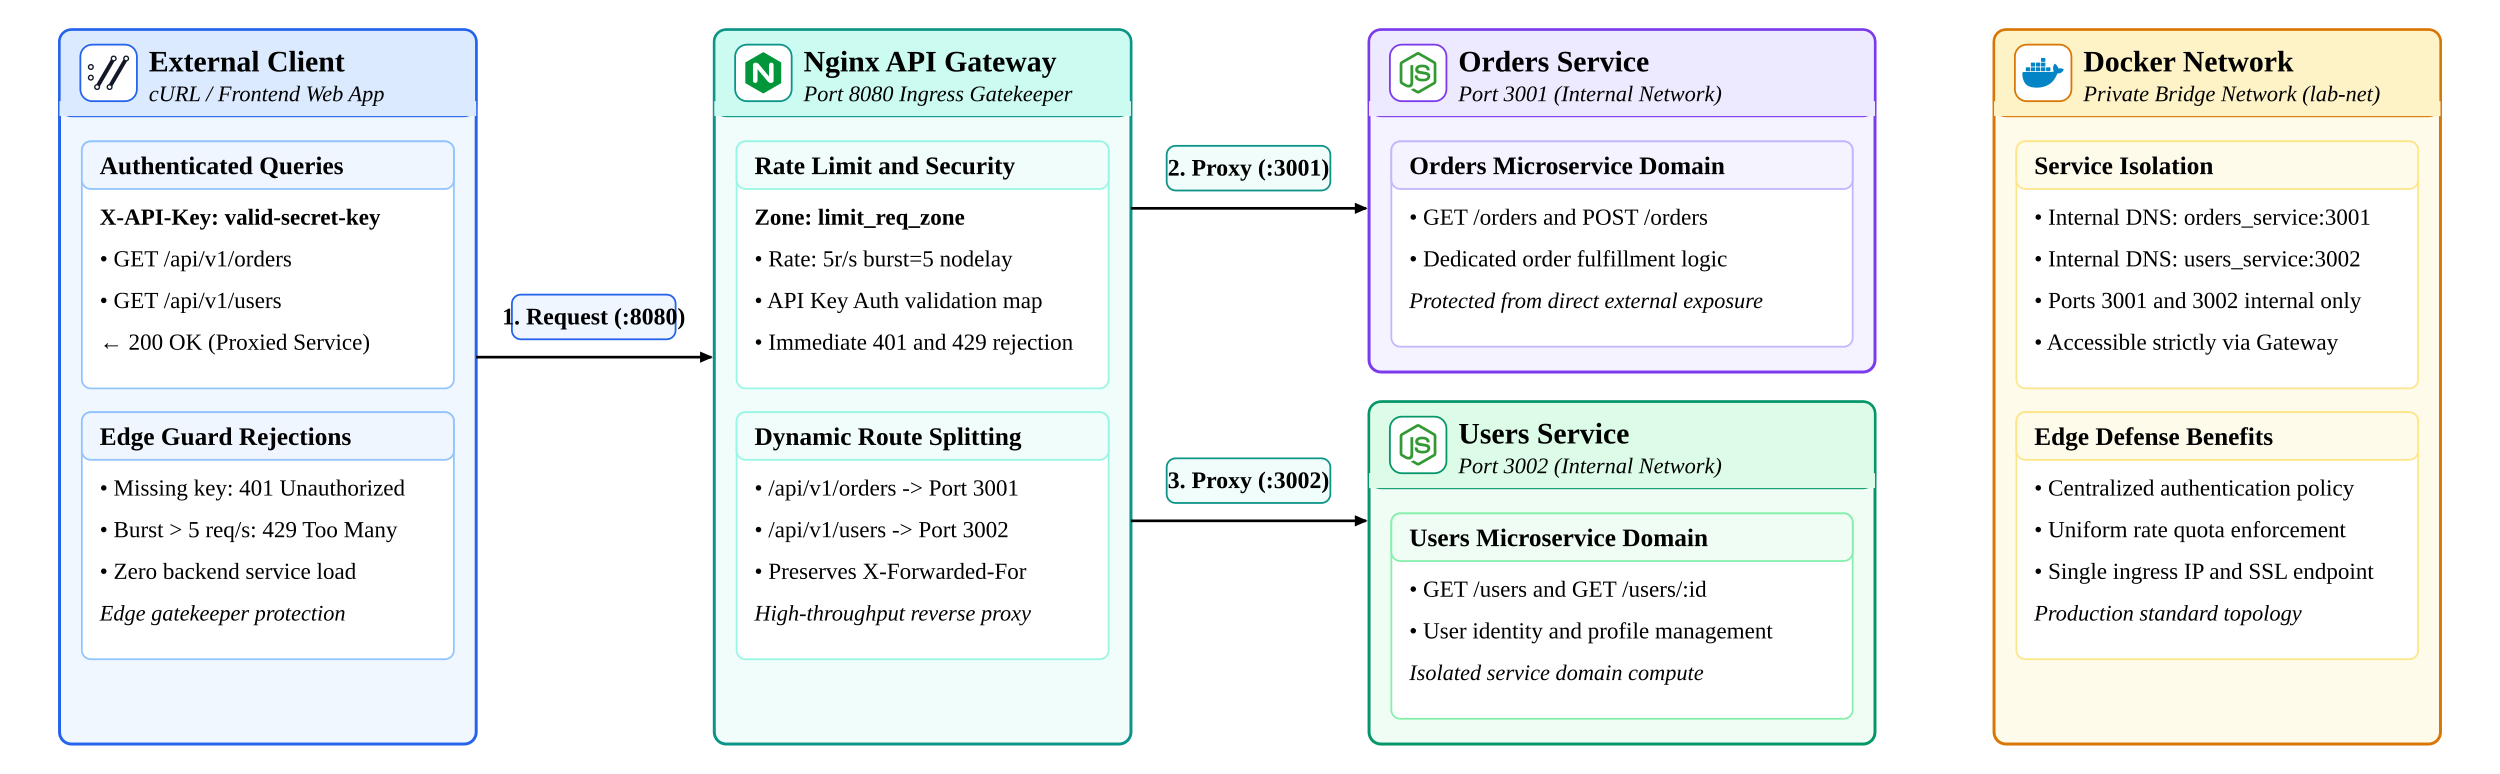
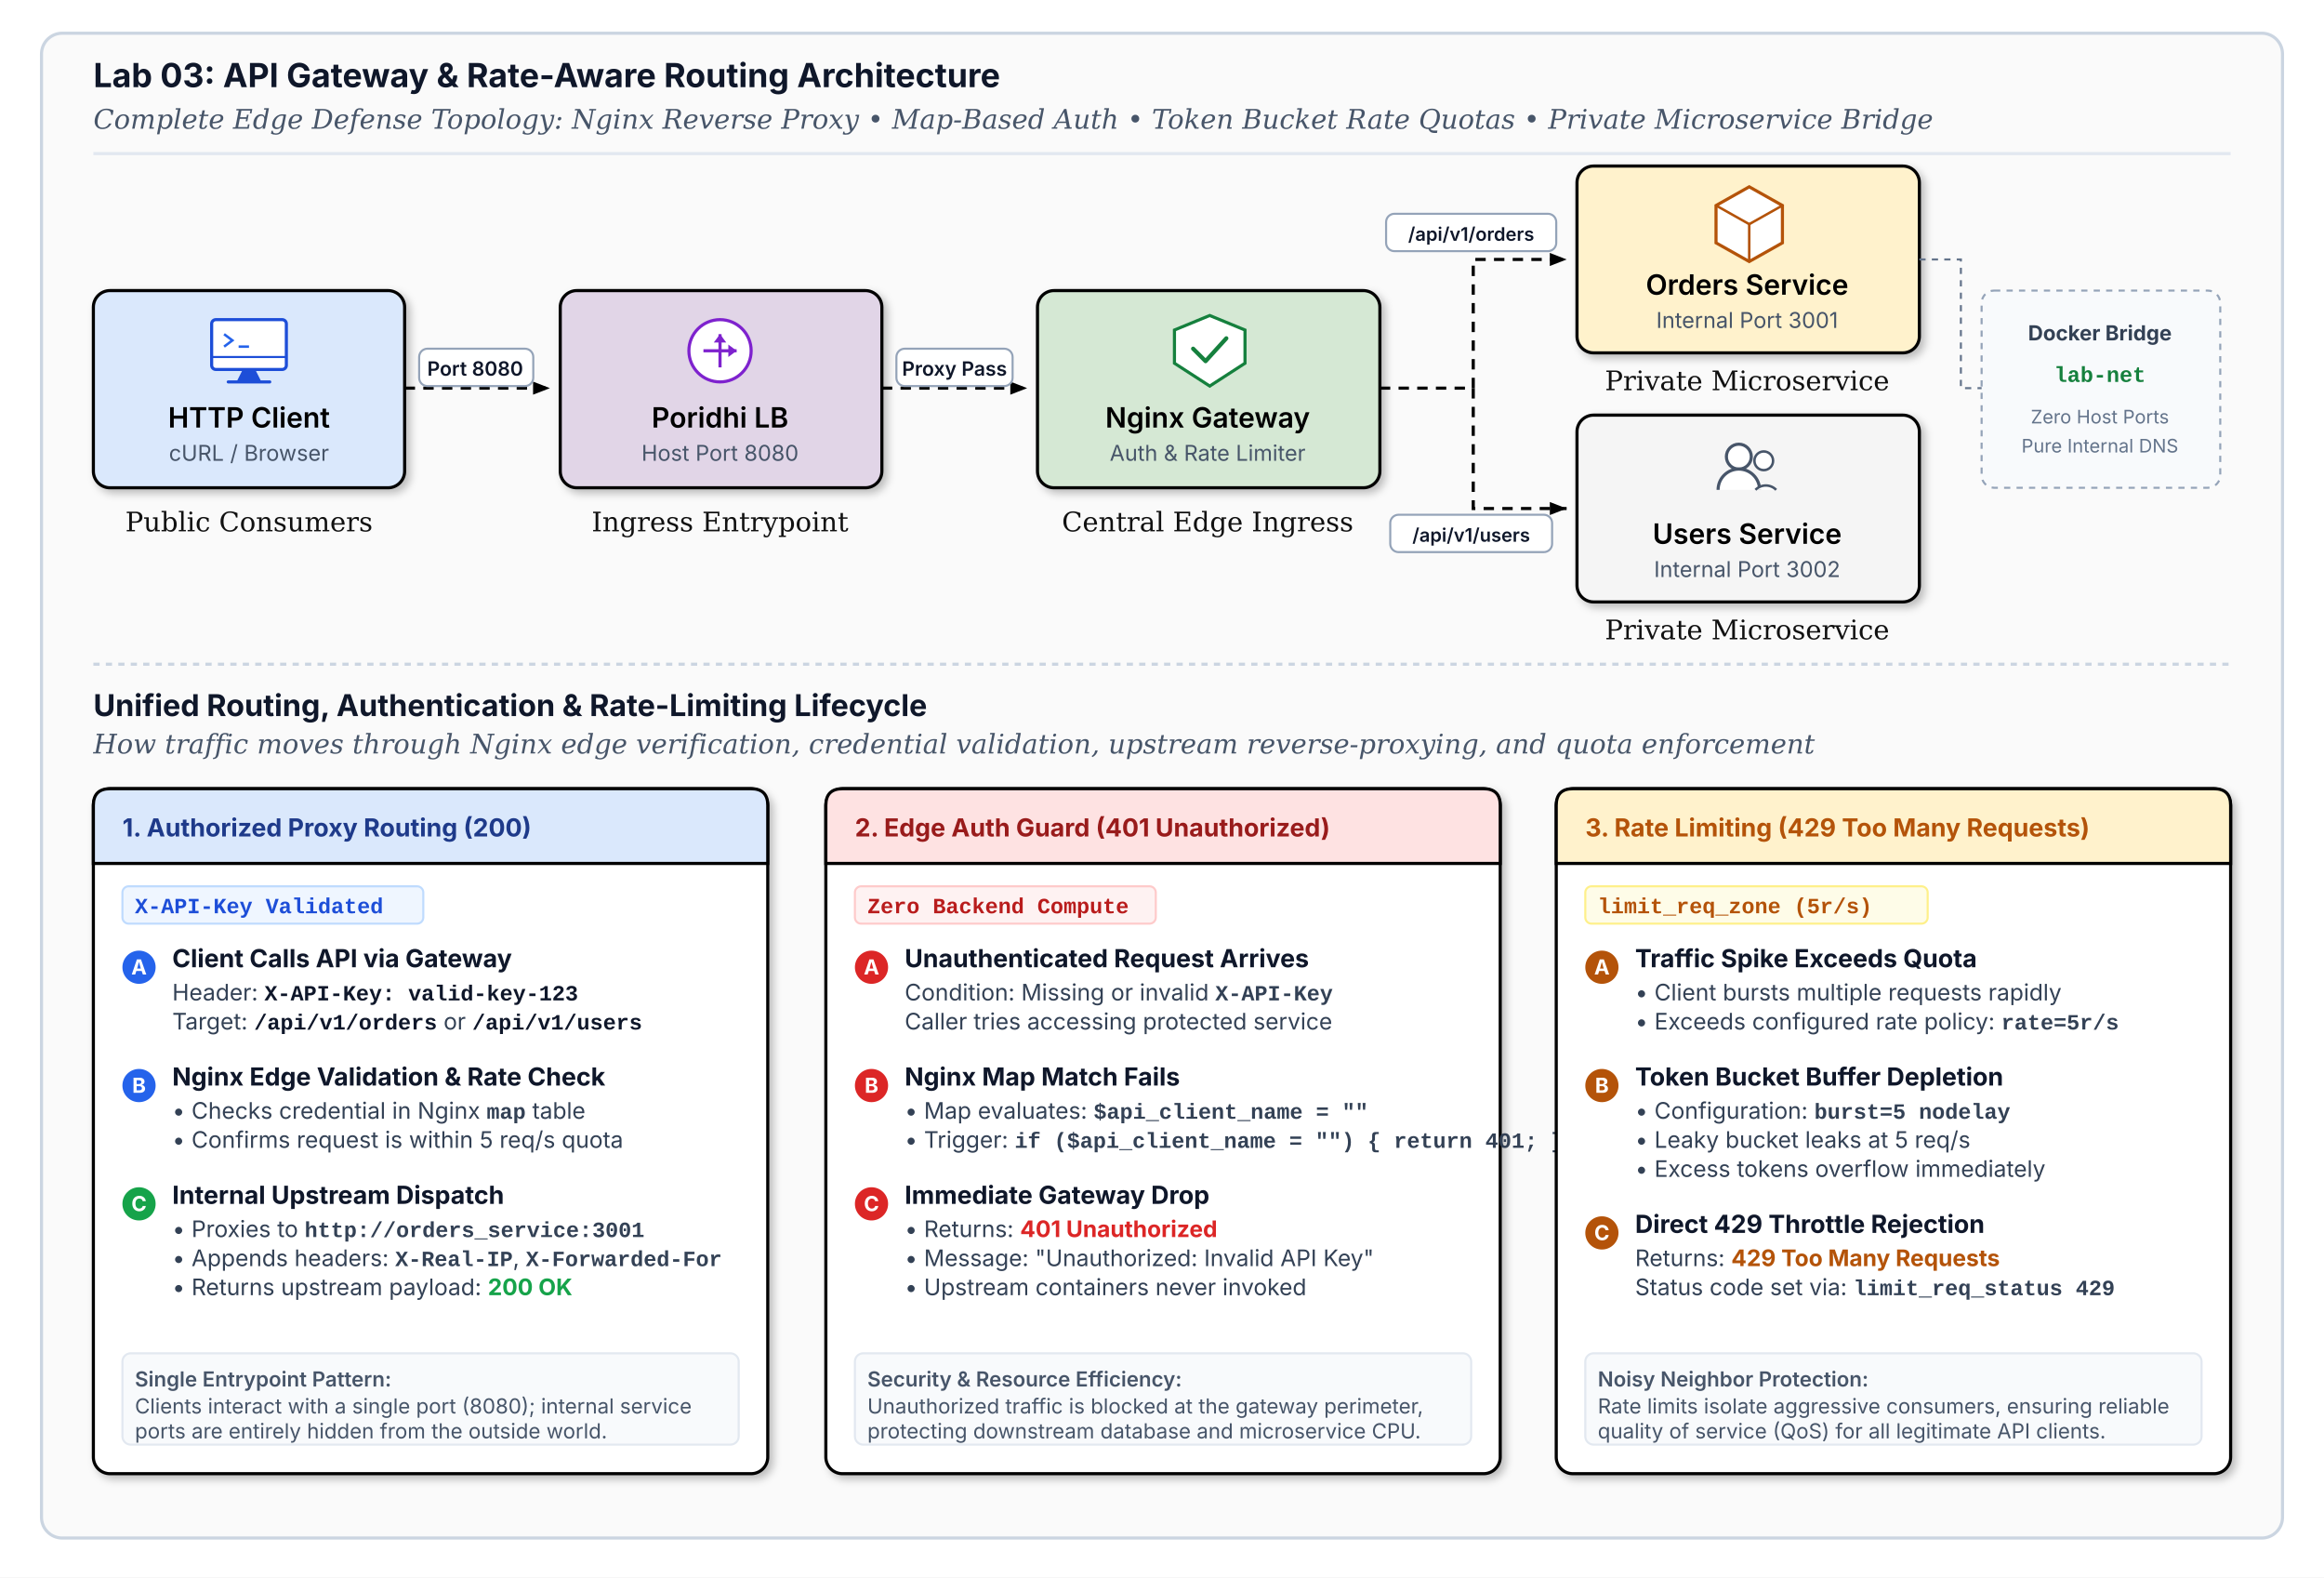
- <svg xmlns="http://www.w3.org/2000/svg" viewBox="0 0 1680 520" width="1680" height="520">
+ <svg xmlns="http://www.w3.org/2000/svg" viewBox="0 0 1120 760" width="1120" height="760">
  <defs>
+     <filter id="dropShadow" x="-12%" y="-12%" width="135%" height="145%">
+       <feDropShadow dx="2" dy="2" stdDeviation="2" flood-color="#000000" flood-opacity="0.25" />
+     </filter>
+     <marker id="arrow" viewBox="0 0 10 10" refX="9" refY="5" markerWidth="6" markerHeight="6" orient="auto-start-reverse">
+       <path d="M 0 1.5 L 9 5 L 0 8.5 z" fill="#000000" />
+     </marker>
    <style>
-       text {
-         font-family: "Times New Roman", Times, "Liberation Serif", serif;
+       .card-title {
+         font-family: "Inter", "DejaVu Sans", Arial, sans-serif;
+         font-size: 13.5px;
+         font-weight: 600;
        fill: #000000;
-       }
-       .title-text {
-         font-size: 20px;
-         font-weight: bold;
-         fill: #000000;
-       }
-       .subtitle-text {
-         font-size: 15px;
+         text-anchor: middle;
+       }
+       .card-sub {
+         font-family: "Georgia", "DejaVu Serif", serif;
+         font-size: 13px;
+         fill: #111111;
+         text-anchor: middle;
+       }
+       .sec-title {
+         font-family: "Inter", "DejaVu Sans", Arial, sans-serif;
+         font-size: 14.5px;
+         font-weight: 700;
+         fill: #0f172a;
+       }
+       .flow-title {
+         font-family: "Inter", "DejaVu Sans", Arial, sans-serif;
+         font-size: 12px;
+         font-weight: 700;
+         fill: #0f172a;
+       }
+       .flow-text {
+         font-family: "Inter", "DejaVu Sans", Arial, sans-serif;
+         font-size: 11px;
+         fill: #334155;
+       }
+       .code-badge {
+         font-family: "Courier New", Courier, "DejaVu Sans Mono", monospace;
+         font-size: 10.5px;
+         font-weight: 600;
+       }
+       .note-text {
+         font-family: "Inter", "DejaVu Sans", Arial, sans-serif;
+         font-size: 10px;
+         fill: #475569;
+       }
+       .banner-title {
+         font-family: "Inter", "DejaVu Sans", Arial, sans-serif;
+         font-size: 16px;
+         font-weight: 700;
+         fill: #0f172a;
+       }
+       .banner-sub {
+         font-family: "Georgia", "DejaVu Serif", serif;
+         font-size: 13px;
+         fill: #475569;
        font-style: italic;
-         fill: #000000;
-       }
-       .section-heading {
-         font-size: 17px;
-         font-weight: bold;
-         fill: #000000;
-       }
-       .code-font {
-         font-family: "Times New Roman", Times, "Liberation Serif", serif;
-         font-size: 15.5px;
-         fill: #000000;
-       }
-       .body-text {
-         font-size: 15.5px;
-         fill: #000000;
-       }
-       .arrow-label {
-         font-size: 16px;
-         font-weight: bold;
-         fill: #000000;
-       }
-       .arrow-sub {
-         font-size: 14.5px;
-         font-style: italic;
-         fill: #000000;
-       }
-       .flow-step-title {
-         font-size: 16.5px;
-         font-weight: bold;
-         fill: #000000;
-       }
-       .flow-step-sub {
-         font-size: 14.5px;
-         font-style: italic;
-         fill: #000000;
      }
    </style>
-     <marker id="arr-black" viewBox="0 0 10 10" refX="7" refY="5" markerWidth="6" markerHeight="6" orient="auto-start-reverse">
-       <path d="M 0 1.5 L 8 5 L 0 8.5 z" fill="#000000" />
-     </marker>
  </defs>
  <rect width="100%" height="100%" fill="#ffffff" />
-   <g transform="translate(40, 20)">
-     <rect width="280" height="480" rx="8" fill="#f0f7ff" stroke="#2563eb" stroke-width="2" />
-     <rect width="280" height="58" rx="8" fill="#dbeafe" stroke="#2563eb" stroke-width="1.5" />
-     <rect y="48" width="280" height="10" fill="#dbeafe" />
-     <rect x="14" y="10" width="38" height="38" rx="8" fill="#ffffff" stroke="#2563eb" stroke-width="1.2" />
-     <g transform="translate(19, 15) scale(1.16)">
-       <path d="M.803 14.817c0-.534.433-.967.967-.967.533 0 .967.432.967.967 0 .533-.433.966-.967.966-.533 0-.967-.432-.967-.966m2.736 0c0-.196-.053-.376-.112-.552-.234-.702-.876-1.217-1.657-1.217-.125 0-.234.046-.352.071C.615 13.287 0 13.965 0 14.817c0 .976.792 1.769 1.77 1.769.977 0 1.769-.793 1.769-1.769m-1.769-7.149c.533 0 .967.433.967.967 0 .533-.433.967-.967.967-.534 0-.967-.433-.967-.967 0-.533.432-.967.967-.967m0 2.736c.977 0 1.769-.792 1.769-1.769 0-.196-.053-.376-.112-.552-.234-.702-.877-1.217-1.657-1.217-.125 0-.234.046-.352.072C.615 7.104 0 7.782 0 8.634c0 .977.792 1.769 1.77 1.769m13.221-5.694c-.534 0-.967-.433-.967-.966a.966.966 0 01.967-.967c.533 0 .966.432.966.967 0 .533-.432.966-.966.966m-9.6 16.513c-.533 0-.967-.433-.967-.967 0-.534.433-.967.967-.967a.966.966 0 01.967.967c0 .533-.432.967-.967.967m9.6-19.249c-.978 0-1.77.792-1.77 1.769 0 .208.052.403.119.588L5.039 18.558c-.803.168-1.418.846-1.418 1.698 0 .977.792 1.769 1.77 1.769.977 0 1.769-.792 1.769-1.769 0-.196-.052-.376-.111-.552l8.343-14.273c.778-.186 1.368-.853 1.368-1.688 0-.977-.793-1.769-1.769-1.769m7.24 2.736c-.534 0-.967-.433-.967-.967a.966.966 0 01.967-.967c.533 0 .967.432.967.967 0 .533-.433.967-.967.967M12.631 21.223c-.534 0-.967-.433-.967-.967a.966.966 0 01.967-.967c.533 0 .966.432.966.967 0 .533-.432.967-.966.967M22.23 1.974c-.977 0-1.769.792-1.769 1.769 0 .208.052.403.119.588l-8.301 14.226c-.802.168-1.417.846-1.417 1.698 0 .977.792 1.769 1.769 1.769.976 0 1.769-.792 1.769-1.769 0-.196-.052-.376-.111-.552l8.343-14.273C23.409 5.245 24 4.578 24 3.743c0-.977-.792-1.769-1.77-1.769" fill="#111827" />
-     </g>
-     <text x="60" y="28" text-anchor="start" class="title-text">External Client</text>
-     <text x="60" y="48" text-anchor="start" class="subtitle-text">cURL / Frontend Web App</text>
-     <g transform="translate(15, 75)">
-       <rect width="250" height="166" rx="6" fill="#ffffff" stroke="#93c5fd" stroke-width="1.2" />
-       <rect width="250" height="32" rx="6" fill="#eff6ff" stroke="#93c5fd" stroke-width="1.2" />
-       <text x="12" y="22" class="section-heading">Authenticated Queries</text>
-       <text x="12" y="56" class="code-font" font-weight="bold">X-API-Key: valid-secret-key</text>
-       <text x="12" y="84" class="body-text">• GET /api/v1/orders</text>
-       <text x="12" y="112" class="body-text">• GET /api/v1/users</text>
-       <text x="12" y="140" class="body-text">← 200 OK (Proxied Service)</text>
-     </g>
-     <g transform="translate(15, 257)">
-       <rect width="250" height="166" rx="6" fill="#ffffff" stroke="#93c5fd" stroke-width="1.2" />
-       <rect width="250" height="32" rx="6" fill="#eff6ff" stroke="#93c5fd" stroke-width="1.2" />
-       <text x="12" y="22" class="section-heading">Edge Guard Rejections</text>
-       <text x="12" y="56" class="body-text">• Missing key: 401 Unauthorized</text>
-       <text x="12" y="84" class="body-text">• Burst &gt; 5 req/s: 429 Too Many</text>
-       <text x="12" y="112" class="body-text">• Zero backend service load</text>
-       <text x="12" y="140" class="subtitle-text">Edge gatekeeper protection</text>
-     </g>
-   </g>
-   <rect x="344" y="198" width="110" height="30" rx="6" fill="#eff6ff" stroke="#2563eb" stroke-width="1.2" />
-   <text x="399" y="218" text-anchor="middle" class="arrow-label">1. Request (:8080)</text>
-   <line x1="320" y1="240" x2="478" y2="240" stroke="#000000" stroke-width="1.8" marker-end="url(#arr-black)" />
-   <g transform="translate(480, 20)">
-     <rect width="280" height="480" rx="8" fill="#f0fdfa" stroke="#0d9488" stroke-width="2" />
-     <rect width="280" height="58" rx="8" fill="#ccfbf1" stroke="#0d9488" stroke-width="1.5" />
-     <rect y="48" width="280" height="10" fill="#ccfbf1" />
-     <rect x="14" y="10" width="38" height="38" rx="8" fill="#ffffff" stroke="#0d9488" stroke-width="1.2" />
-     <g transform="translate(19, 15) scale(1.16)">
-       <path d="M12 0L1.605 6v12L12 24l10.395-6V6L12 0zm6 16.59c0 .705-.646 1.29-1.529 1.29-.631 0-1.351-.255-1.801-.81l-6-7.141v6.66c0 .721-.57 1.29-1.274 1.29H7.32c-.721 0-1.29-.6-1.29-1.29V7.41c0-.705.63-1.29 1.5-1.29.646 0 1.38.255 1.83.81l5.97 7.141V7.41c0-.721.6-1.29 1.29-1.29h.075c.72 0 1.29.6 1.29 1.29v9.18H18z" fill="#009639" />
-     </g>
-     <text x="60" y="28" text-anchor="start" class="title-text">Nginx API Gateway</text>
-     <text x="60" y="48" text-anchor="start" class="subtitle-text">Port 8080 Ingress Gatekeeper</text>
-     <g transform="translate(15, 75)">
-       <rect width="250" height="166" rx="6" fill="#ffffff" stroke="#99f6e4" stroke-width="1.2" />
-       <rect width="250" height="32" rx="6" fill="#f0fdfa" stroke="#99f6e4" stroke-width="1.2" />
-       <text x="12" y="22" class="section-heading">Rate Limit and Security</text>
-       <text x="12" y="56" class="code-font" font-weight="bold">Zone: limit_req_zone</text>
-       <text x="12" y="84" class="body-text">• Rate: 5r/s burst=5 nodelay</text>
-       <text x="12" y="112" class="body-text">• API Key Auth validation map</text>
-       <text x="12" y="140" class="body-text">• Immediate 401 and 429 rejection</text>
-     </g>
-     <g transform="translate(15, 257)">
-       <rect width="250" height="166" rx="6" fill="#ffffff" stroke="#99f6e4" stroke-width="1.2" />
-       <rect width="250" height="32" rx="6" fill="#f0fdfa" stroke="#99f6e4" stroke-width="1.2" />
-       <text x="12" y="22" class="section-heading">Dynamic Route Splitting</text>
-       <text x="12" y="56" class="body-text">• /api/v1/orders -&gt; Port 3001</text>
-       <text x="12" y="84" class="body-text">• /api/v1/users -&gt; Port 3002</text>
-       <text x="12" y="112" class="body-text">• Preserves X-Forwarded-For</text>
-       <text x="12" y="140" class="subtitle-text">High-throughput reverse proxy</text>
-     </g>
-   </g>
-   <rect x="784" y="98" width="110" height="30" rx="6" fill="#f0fdfa" stroke="#0d9488" stroke-width="1.2" />
-   <text x="839" y="118" text-anchor="middle" class="arrow-label">2. Proxy (:3001)</text>
-   <line x1="760" y1="140" x2="918" y2="140" stroke="#000000" stroke-width="1.8" marker-end="url(#arr-black)" />
-   <rect x="784" y="308" width="110" height="30" rx="6" fill="#f0fdfa" stroke="#0d9488" stroke-width="1.2" />
-   <text x="839" y="328" text-anchor="middle" class="arrow-label">3. Proxy (:3002)</text>
-   <line x1="760" y1="350" x2="918" y2="350" stroke="#000000" stroke-width="1.8" marker-end="url(#arr-black)" />
-   <g transform="translate(920, 20)">
-     <rect width="340" height="230" rx="8" fill="#f5f3ff" stroke="#7c3aed" stroke-width="2" />
-     <rect width="340" height="58" rx="8" fill="#ede9fe" stroke="#7c3aed" stroke-width="1.5" />
-     <rect y="48" width="340" height="10" fill="#ede9fe" />
-     <rect x="14" y="10" width="38" height="38" rx="8" fill="#ffffff" stroke="#7c3aed" stroke-width="1.2" />
-     <g transform="translate(19, 15) scale(1.16)">
-       <path d="M11.998,24c-0.321,0-0.641-0.084-0.922-0.247l-2.936-1.737c-0.438-0.245-0.224-0.332-0.08-0.383 c0.585-0.203,0.703-0.25,1.328-0.604c0.065-0.037,0.151-0.023,0.218,0.017l2.256,1.339c0.082,0.045,0.197,0.045,0.272,0l8.795-5.076 c0.082-0.047,0.134-0.141,0.134-0.238V6.921c0-0.099-0.053-0.192-0.137-0.242l-8.791-5.072c-0.081-0.047-0.189-0.047-0.271,0 L3.075,6.68C2.99,6.729,2.936,6.825,2.936,6.921v10.15c0,0.097,0.054,0.189,0.139,0.235l2.409,1.392 c1.307,0.654,2.108-0.116,2.108-0.89V7.787c0-0.142,0.114-0.253,0.256-0.253h1.115c0.139,0,0.255,0.112,0.255,0.253v10.021 c0,1.745-0.95,2.745-2.604,2.745c-0.508,0-0.909,0-2.026-0.551L2.28,18.675c-0.57-0.329-0.922-0.945-0.922-1.604V6.921 c0-0.659,0.353-1.275,0.922-1.603l8.795-5.082c0.557-0.315,1.296-0.315,1.848,0l8.794,5.082c0.57,0.329,0.924,0.944,0.924,1.603 v10.15c0,0.659-0.354,1.273-0.924,1.604l-8.794,5.078C12.643,23.916,12.324,24,11.998,24z M19.099,13.993 c0-1.9-1.284-2.406-3.987-2.763c-2.731-0.361-3.009-0.548-3.009-1.187c0-0.528,0.235-1.233,2.258-1.233 c1.807,0,2.473,0.389,2.747,1.607c0.024,0.115,0.129,0.199,0.247,0.199h1.141c0.071,0,0.138-0.031,0.186-0.081 c0.048-0.054,0.074-0.123,0.067-0.196c-0.177-2.098-1.571-3.076-4.388-3.076c-2.508,0-4.004,1.058-4.004,2.833 c0,1.925,1.488,2.457,3.895,2.695c2.88,0.282,3.103,0.703,3.103,1.269c0,0.983-0.789,1.402-2.642,1.402 c-2.327,0-2.839-0.584-3.011-1.742c-0.02-0.124-0.126-0.215-0.253-0.215h-1.137c-0.141,0-0.254,0.112-0.254,0.253 c0,1.482,0.806,3.248,4.655,3.248C17.501,17.007,19.099,15.91,19.099,13.993z" fill="#339933" />
-     </g>
-     <text x="60" y="28" text-anchor="start" class="title-text">Orders Service</text>
-     <text x="60" y="48" text-anchor="start" class="subtitle-text">Port 3001 (Internal Network)</text>
-     <g transform="translate(15, 75)">
-       <rect width="310" height="138" rx="6" fill="#ffffff" stroke="#c4b5fd" stroke-width="1.2" />
-       <rect width="310" height="32" rx="6" fill="#f5f3ff" stroke="#c4b5fd" stroke-width="1.2" />
-       <text x="12" y="22" class="section-heading">Orders Microservice Domain</text>
-       <text x="12" y="56" class="body-text">• GET /orders and POST /orders</text>
-       <text x="12" y="84" class="body-text">• Dedicated order fulfillment logic</text>
-       <text x="12" y="112" class="subtitle-text">Protected from direct external exposure</text>
-     </g>
-   </g>
-   <g transform="translate(920, 270)">
-     <rect width="340" height="230" rx="8" fill="#f0fdf4" stroke="#059669" stroke-width="2" />
-     <rect width="340" height="58" rx="8" fill="#dcfce7" stroke="#059669" stroke-width="1.5" />
-     <rect y="48" width="340" height="10" fill="#dcfce7" />
-     <rect x="14" y="10" width="38" height="38" rx="8" fill="#ffffff" stroke="#059669" stroke-width="1.2" />
-     <g transform="translate(19, 15) scale(1.16)">
-       <path d="M11.998,24c-0.321,0-0.641-0.084-0.922-0.247l-2.936-1.737c-0.438-0.245-0.224-0.332-0.08-0.383 c0.585-0.203,0.703-0.25,1.328-0.604c0.065-0.037,0.151-0.023,0.218,0.017l2.256,1.339c0.082,0.045,0.197,0.045,0.272,0l8.795-5.076 c0.082-0.047,0.134-0.141,0.134-0.238V6.921c0-0.099-0.053-0.192-0.137-0.242l-8.791-5.072c-0.081-0.047-0.189-0.047-0.271,0 L3.075,6.68C2.99,6.729,2.936,6.825,2.936,6.921v10.15c0,0.097,0.054,0.189,0.139,0.235l2.409,1.392 c1.307,0.654,2.108-0.116,2.108-0.89V7.787c0-0.142,0.114-0.253,0.256-0.253h1.115c0.139,0,0.255,0.112,0.255,0.253v10.021 c0,1.745-0.95,2.745-2.604,2.745c-0.508,0-0.909,0-2.026-0.551L2.28,18.675c-0.57-0.329-0.922-0.945-0.922-1.604V6.921 c0-0.659,0.353-1.275,0.922-1.603l8.795-5.082c0.557-0.315,1.296-0.315,1.848,0l8.794,5.082c0.57,0.329,0.924,0.944,0.924,1.603 v10.15c0,0.659-0.354,1.273-0.924,1.604l-8.794,5.078C12.643,23.916,12.324,24,11.998,24z M19.099,13.993 c0-1.9-1.284-2.406-3.987-2.763c-2.731-0.361-3.009-0.548-3.009-1.187c0-0.528,0.235-1.233,2.258-1.233 c1.807,0,2.473,0.389,2.747,1.607c0.024,0.115,0.129,0.199,0.247,0.199h1.141c0.071,0,0.138-0.031,0.186-0.081 c0.048-0.054,0.074-0.123,0.067-0.196c-0.177-2.098-1.571-3.076-4.388-3.076c-2.508,0-4.004,1.058-4.004,2.833 c0,1.925,1.488,2.457,3.895,2.695c2.88,0.282,3.103,0.703,3.103,1.269c0,0.983-0.789,1.402-2.642,1.402 c-2.327,0-2.839-0.584-3.011-1.742c-0.02-0.124-0.126-0.215-0.253-0.215h-1.137c-0.141,0-0.254,0.112-0.254,0.253 c0,1.482,0.806,3.248,4.655,3.248C17.501,17.007,19.099,15.91,19.099,13.993z" fill="#339933" />
-     </g>
-     <text x="60" y="28" text-anchor="start" class="title-text">Users Service</text>
-     <text x="60" y="48" text-anchor="start" class="subtitle-text">Port 3002 (Internal Network)</text>
-     <g transform="translate(15, 75)">
-       <rect width="310" height="138" rx="6" fill="#ffffff" stroke="#86efac" stroke-width="1.2" />
-       <rect width="310" height="32" rx="6" fill="#f0fdf4" stroke="#86efac" stroke-width="1.2" />
-       <text x="12" y="22" class="section-heading">Users Microservice Domain</text>
-       <text x="12" y="56" class="body-text">• GET /users and GET /users/:id</text>
-       <text x="12" y="84" class="body-text">• User identity and profile management</text>
-       <text x="12" y="112" class="subtitle-text">Isolated service domain compute</text>
-     </g>
-   </g>
-   <g transform="translate(1340, 20)">
-     <rect width="300" height="480" rx="8" fill="#fffbeb" stroke="#d97706" stroke-width="2" />
-     <rect width="300" height="58" rx="8" fill="#fef3c7" stroke="#d97706" stroke-width="1.5" />
-     <rect y="48" width="300" height="10" fill="#fef3c7" />
-     <rect x="14" y="10" width="38" height="38" rx="8" fill="#ffffff" stroke="#d97706" stroke-width="1.2" />
-     <g transform="translate(19, 15) scale(1.16)">
-       <path d="M13.983 11.078h2.119a.186.186 0 00.186-.185V9.006a.186.186 0 00-.186-.186h-2.119a.185.185 0 00-.185.185v1.888c0 .102.083.185.185.185m-2.954-5.43h2.118a.186.186 0 00.186-.186V3.574a.186.186 0 00-.186-.185h-2.118a.185.185 0 00-.185.185v1.888c0 .102.082.185.185.185m0 2.716h2.118a.187.187 0 00.186-.186V6.29a.186.186 0 00-.186-.185h-2.118a.185.185 0 00-.185.185v1.887c0 .102.082.185.185.186m-2.93 0h2.12a.186.186 0 00.184-.186V6.29a.185.185 0 00-.185-.185H8.1a.185.185 0 00-.185.185v1.887c0 .102.083.185.185.186m-2.964 0h2.119a.186.186 0 00.185-.186V6.29a.185.185 0 00-.185-.185H5.136a.186.186 0 00-.186.185v1.887c0 .102.084.185.186.186m5.893 2.715h2.118a.186.186 0 00.186-.185V9.006a.186.186 0 00-.186-.186h-2.118a.185.185 0 00-.185.185v1.888c0 .102.082.185.185.185m-2.93 0h2.12a.185.185 0 00.184-.185V9.006a.185.185 0 00-.184-.186h-2.12a.185.185 0 00-.184.185v1.888c0 .102.083.185.185.185m-2.964 0h2.119a.185.185 0 00.185-.185V9.006a.185.185 0 00-.184-.186h-2.12a.186.186 0 00-.186.186v1.887c0 .102.084.185.186.185m-2.92 0h2.12a.185.185 0 00.184-.185V9.006a.185.185 0 00-.184-.186h-2.12a.185.185 0 00-.184.185v1.888c0 .102.082.185.185.185M23.763 9.89c-.065-.051-.672-.51-1.954-.51-.338.001-.676.03-1.01.087-.248-1.7-1.653-2.53-1.716-2.566l-.344-.199-.226.327c-.284.438-.49.922-.612 1.43-.23.97-.09 1.882.403 2.661-.595.332-1.55.413-1.744.42H.751a.751.751 0 00-.75.748 11.376 11.376 0 00.692 4.062c.545 1.428 1.355 2.48 2.41 3.124 1.18.723 3.1 1.137 5.275 1.137.983.003 1.963-.086 2.93-.266a12.248 12.248 0 003.823-1.389c.98-.567 1.86-1.288 2.61-2.136 1.252-1.418 1.998-2.997 2.553-4.4h.221c1.372 0 2.215-.549 2.68-1.009.309-.293.55-.65.707-1.046l.098-.288Z" fill="#0284c7" />
-     </g>
-     <text x="60" y="28" text-anchor="start" class="title-text">Docker Network</text>
-     <text x="60" y="48" text-anchor="start" class="subtitle-text">Private Bridge Network (lab-net)</text>
-     <g transform="translate(15, 75)">
-       <rect width="270" height="166" rx="6" fill="#ffffff" stroke="#fde68a" stroke-width="1.2" />
-       <rect width="270" height="32" rx="6" fill="#fffbeb" stroke="#fde68a" stroke-width="1.2" />
-       <text x="12" y="22" class="section-heading">Service Isolation</text>
-       <text x="12" y="56" class="body-text">• Internal DNS: orders_service:3001</text>
-       <text x="12" y="84" class="body-text">• Internal DNS: users_service:3002</text>
-       <text x="12" y="112" class="body-text">• Ports 3001 and 3002 internal only</text>
-       <text x="12" y="140" class="body-text">• Accessible strictly via Gateway</text>
-     </g>
-     <g transform="translate(15, 257)">
-       <rect width="270" height="166" rx="6" fill="#ffffff" stroke="#fde68a" stroke-width="1.2" />
-       <rect width="270" height="32" rx="6" fill="#fffbeb" stroke="#fde68a" stroke-width="1.2" />
-       <text x="12" y="22" class="section-heading">Edge Defense Benefits</text>
-       <text x="12" y="56" class="body-text">• Centralized authentication policy</text>
-       <text x="12" y="84" class="body-text">• Uniform rate quota enforcement</text>
-       <text x="12" y="112" class="body-text">• Single ingress IP and SSL endpoint</text>
-       <text x="12" y="140" class="subtitle-text">Production standard topology</text>
-     </g>
+   <rect x="20" y="16" width="1080" height="725" rx="10" fill="#fafafa" stroke="#cbd5e1" stroke-width="1.5" />
+   <g transform="translate(45, 42)">
+     <text x="0" y="0" class="banner-title">Lab 03: API Gateway &amp; Rate-Aware Routing Architecture</text>
+     <text x="0" y="20" class="banner-sub">Complete Edge Defense Topology: Nginx Reverse Proxy • Map-Based Auth • Token Bucket Rate Quotas • Private Microservice Bridge</text>
+   </g>
+   <line x1="45" y1="74" x2="1075" y2="74" stroke="#e2e8f0" stroke-width="1.5" />
+   <g transform="translate(45, 140)">
+     <rect x="0" y="0" width="150" height="95" rx="8" fill="#dae8fc" stroke="#000000" stroke-width="1.5" filter="url(#dropShadow)" />
+     <g transform="translate(57, 12)">
+       <rect x="0" y="2" width="36" height="24" rx="2" fill="#ffffff" stroke="#1d4ed8" stroke-width="1.5" />
+       <line x1="0" y1="20" x2="36" y2="20" stroke="#1d4ed8" stroke-width="1" />
+       <polygon points="15,26 21,26 24,32 12,32" fill="#1d4ed8" />
+       <line x1="8" y1="32" x2="28" y2="32" stroke="#1d4ed8" stroke-width="1.5" stroke-linecap="round" />
+       <polyline points="6,9 10,12 6,15" fill="none" stroke="#2563eb" stroke-width="1.2" />
+       <line x1="13" y1="15" x2="18" y2="15" stroke="#2563eb" stroke-width="1.2" />
+     </g>
+     <text x="75" y="66" class="card-title">HTTP Client</text>
+     <text x="75" y="82" font-family="Inter, sans-serif" font-size="10.5px" fill="#475569" text-anchor="middle">cURL / Browser</text>
+     <text x="75" y="116" class="card-sub">Public Consumers</text>
+   </g>
+   <path d="M 195 187 L 265 187" fill="none" stroke="#000000" stroke-width="1.5" stroke-dasharray="5,4" marker-end="url(#arrow)" />
+   <rect x="202" y="168" width="55" height="18" rx="4" fill="#ffffff" stroke="#94a3b8" stroke-width="1" />
+   <text x="229" y="181" font-family="Inter, sans-serif" font-size="9.5px" font-weight="600" fill="#0f172a" text-anchor="middle">Port 8080</text>
+   <g transform="translate(270, 140)">
+     <rect x="0" y="0" width="155" height="95" rx="8" fill="#e1d5e7" stroke="#000000" stroke-width="1.5" filter="url(#dropShadow)" />
+     <g transform="translate(57, 12)">
+       <circle cx="20" cy="17" r="15" fill="#ffffff" stroke="#7e22ce" stroke-width="1.5" />
+       <line x1="12" y1="17" x2="28" y2="17" stroke="#7e22ce" stroke-width="1.5" />
+       <polygon points="28,17 24,14 24,20" fill="#7e22ce" />
+       <line x1="20" y1="9" x2="20" y2="25" stroke="#7e22ce" stroke-width="1.5" />
+       <polygon points="20,9 17,13 23,13" fill="#7e22ce" />
+     </g>
+     <text x="77" y="66" class="card-title">Poridhi LB</text>
+     <text x="77" y="82" font-family="Inter, sans-serif" font-size="10.5px" fill="#475569" text-anchor="middle">Host Port 8080</text>
+     <text x="77" y="116" class="card-sub">Ingress Entrypoint</text>
+   </g>
+   <path d="M 425 187 L 495 187" fill="none" stroke="#000000" stroke-width="1.5" stroke-dasharray="5,4" marker-end="url(#arrow)" />
+   <rect x="432" y="168" width="56" height="18" rx="4" fill="#ffffff" stroke="#94a3b8" stroke-width="1" />
+   <text x="460" y="181" font-family="Inter, sans-serif" font-size="9.5px" font-weight="600" fill="#0f172a" text-anchor="middle">Proxy Pass</text>
+   <g transform="translate(500, 140)">
+     <rect x="0" y="0" width="165" height="95" rx="8" fill="#d5e8d4" stroke="#000000" stroke-width="1.5" filter="url(#dropShadow)" />
+     <g transform="translate(63, 10)">
+       <polygon points="20,2 37,9 37,25 20,36 3,25 3,9" fill="#ffffff" stroke="#15803d" stroke-width="1.5" />
+       <path d="M 12 18 L 18 24 L 28 13" fill="none" stroke="#15803d" stroke-width="2" stroke-linecap="round" stroke-linejoin="round" />
+     </g>
+     <text x="82" y="66" class="card-title">Nginx Gateway</text>
+     <text x="82" y="82" font-family="Inter, sans-serif" font-size="10.5px" fill="#475569" text-anchor="middle">Auth &amp; Rate Limiter</text>
+     <text x="82" y="116" class="card-sub">Central Edge Ingress</text>
+   </g>
+   <path d="M 665 187 L 710 187" fill="none" stroke="#000000" stroke-width="1.5" stroke-dasharray="5,4" />
+   <path d="M 710 187 L 710 125 L 755 125" fill="none" stroke="#000000" stroke-width="1.5" stroke-dasharray="5,4" marker-end="url(#arrow)" />
+   <rect x="668" y="103" width="82" height="18" rx="4" fill="#ffffff" stroke="#94a3b8" stroke-width="1" />
+   <text x="709" y="116" font-family="Inter, sans-serif" font-size="9px" font-weight="600" fill="#0f172a" text-anchor="middle">/api/v1/orders</text>
+   <path d="M 710 187 L 710 245 L 755 245" fill="none" stroke="#000000" stroke-width="1.5" stroke-dasharray="5,4" marker-end="url(#arrow)" />
+   <rect x="670" y="248" width="78" height="18" rx="4" fill="#ffffff" stroke="#94a3b8" stroke-width="1" />
+   <text x="709" y="261" font-family="Inter, sans-serif" font-size="9px" font-weight="600" fill="#0f172a" text-anchor="middle">/api/v1/users</text>
+   <g transform="translate(760, 80)">
+     <rect x="0" y="0" width="165" height="90" rx="8" fill="#fff2cc" stroke="#000000" stroke-width="1.5" filter="url(#dropShadow)" />
+     <g transform="translate(63, 8)">
+       <polygon points="20,2 36,11 36,29 20,38 4,29 4,11" fill="#ffffff" stroke="#b45309" stroke-width="1.5" />
+       <line x1="20" y1="20" x2="20" y2="38" stroke="#b45309" stroke-width="1.2" />
+       <line x1="20" y1="20" x2="36" y2="11" stroke="#b45309" stroke-width="1.2" />
+       <line x1="20" y1="20" x2="4" y2="11" stroke="#b45309" stroke-width="1.2" />
+     </g>
+     <text x="82" y="62" class="card-title">Orders Service</text>
+     <text x="82" y="78" font-family="Inter, sans-serif" font-size="10.5px" fill="#475569" text-anchor="middle">Internal Port 3001</text>
+     <text x="82" y="108" class="card-sub">Private Microservice</text>
+   </g>
+   <g transform="translate(760, 200)">
+     <rect x="0" y="0" width="165" height="90" rx="8" fill="#f5f5f5" stroke="#000000" stroke-width="1.5" filter="url(#dropShadow)" />
+     <g transform="translate(63, 8)">
+       <circle cx="15" cy="12" r="6" fill="#ffffff" stroke="#475569" stroke-width="1.5" />
+       <path d="M 5 28 A 10 10 0 0 1 25 28" fill="#ffffff" stroke="#475569" stroke-width="1.5" />
+       <circle cx="27" cy="14" r="4.5" fill="#ffffff" stroke="#475569" stroke-width="1.2" />
+       <path d="M 23 28 A 7 7 0 0 1 33 28" fill="#ffffff" stroke="#475569" stroke-width="1.2" />
+     </g>
+     <text x="82" y="62" class="card-title">Users Service</text>
+     <text x="82" y="78" font-family="Inter, sans-serif" font-size="10.5px" fill="#475569" text-anchor="middle">Internal Port 3002</text>
+     <text x="82" y="108" class="card-sub">Private Microservice</text>
+   </g>
+   <g transform="translate(955, 140)">
+     <rect x="0" y="0" width="115" height="95" rx="6" fill="#f8fafc" stroke="#94a3b8" stroke-width="1" stroke-dasharray="3,3" />
+     <text x="57" y="24" font-family="Inter, sans-serif" font-size="10px" font-weight="700" fill="#334155" text-anchor="middle">Docker Bridge</text>
+     <text x="57" y="44" class="code-badge" fill="#15803d" text-anchor="middle">lab-net</text>
+     <text x="57" y="64" font-family="Inter, sans-serif" font-size="9px" fill="#64748b" text-anchor="middle">Zero Host Ports</text>
+     <text x="57" y="78" font-family="Inter, sans-serif" font-size="9px" fill="#64748b" text-anchor="middle">Pure Internal DNS</text>
+   </g>
+   <path d="M 925 125 L 945 125 L 945 187 L 955 187" fill="none" stroke="#64748b" stroke-width="1" stroke-dasharray="3,3" />
+   <line x1="45" y1="320" x2="1075" y2="320" stroke="#cbd5e1" stroke-width="1.5" stroke-dasharray="3,3" />
+   <g transform="translate(45, 345)">
+     <text x="0" y="0" class="sec-title">Unified Routing, Authentication &amp; Rate-Limiting Lifecycle</text>
+     <text x="0" y="18" class="banner-sub">How traffic moves through Nginx edge verification, credential validation, upstream reverse-proxying, and quota enforcement</text>
+   </g>
+   <g transform="translate(45, 380)">
+     <rect x="0" y="0" width="325" height="330" rx="8" fill="#ffffff" stroke="#000000" stroke-width="1.5" filter="url(#dropShadow)" />
+     <path d="M 0 8 Q 0 0 8 0 L 317 0 Q 325 0 325 8 L 325 36 L 0 36 Z" fill="#dae8fc" stroke="#000000" stroke-width="1.5" />
+     <text x="14" y="23" font-family="Inter, sans-serif" font-size="12px" font-weight="700" fill="#1e3a8a">1. Authorized Proxy Routing (200)</text>
+     <rect x="14" y="47" width="145" height="18" rx="3" fill="#eff6ff" stroke="#bfdbfe" stroke-width="1" />
+     <text x="20" y="60" class="code-badge" fill="#1d4ed8">X-API-Key Validated</text>
+     <g transform="translate(14, 78)">
+       <circle cx="8" cy="8" r="8" fill="#2563eb" />
+       <text x="8" y="11.5" font-family="Inter, sans-serif" font-size="10px" font-weight="700" fill="#ffffff" text-anchor="middle">A</text>
+       <text x="24" y="8" class="flow-title">Client Calls API via Gateway</text>
+       <text x="24" y="24" class="flow-text">Header: <tspan class="code-badge" fill="#0f172a">X-API-Key: valid-key-123</tspan>
+       </text>
+       <text x="24" y="38" class="flow-text">Target: <tspan class="code-badge" fill="#0f172a">/api/v1/orders</tspan> or <tspan class="code-badge" fill="#0f172a">/api/v1/users</tspan>
+       </text>
+     </g>
+     <g transform="translate(14, 135)">
+       <circle cx="8" cy="8" r="8" fill="#2563eb" />
+       <text x="8" y="11.5" font-family="Inter, sans-serif" font-size="10px" font-weight="700" fill="#ffffff" text-anchor="middle">B</text>
+       <text x="24" y="8" class="flow-title">Nginx Edge Validation &amp; Rate Check</text>
+       <text x="24" y="24" class="flow-text">• Checks credential in Nginx <tspan class="code-badge">map</tspan> table</text>
+       <text x="24" y="38" class="flow-text">• Confirms request is within 5 req/s quota</text>
+     </g>
+     <g transform="translate(14, 192)">
+       <circle cx="8" cy="8" r="8" fill="#16a34a" />
+       <text x="8" y="11.5" font-family="Inter, sans-serif" font-size="10px" font-weight="700" fill="#ffffff" text-anchor="middle">C</text>
+       <text x="24" y="8" class="flow-title" fill="#15803d">Internal Upstream Dispatch</text>
+       <text x="24" y="24" class="flow-text">• Proxies to <tspan class="code-badge">http://orders_service:3001</tspan>
+       </text>
+       <text x="24" y="38" class="flow-text">• Appends headers: <tspan class="code-badge">X-Real-IP</tspan>, <tspan class="code-badge">X-Forwarded-For</tspan>
+       </text>
+       <text x="24" y="52" class="flow-text">• Returns upstream payload: <tspan font-weight="700" fill="#16a34a">200 OK</tspan>
+       </text>
+     </g>
+     <rect x="14" y="272" width="297" height="44" rx="4" fill="#f8fafc" stroke="#e2e8f0" stroke-width="1" />
+     <text x="20" y="288" class="note-text" font-weight="600" fill="#334155">Single Entrypoint Pattern:</text>
+     <text x="20" y="301" class="note-text">Clients interact with a single port (8080); internal service</text>
+     <text x="20" y="313" class="note-text">ports are entirely hidden from the outside world.</text>
+   </g>
+   <g transform="translate(398, 380)">
+     <rect x="0" y="0" width="325" height="330" rx="8" fill="#ffffff" stroke="#000000" stroke-width="1.5" filter="url(#dropShadow)" />
+     <path d="M 0 8 Q 0 0 8 0 L 317 0 Q 325 0 325 8 L 325 36 L 0 36 Z" fill="#fee2e2" stroke="#000000" stroke-width="1.5" />
+     <text x="14" y="23" font-family="Inter, sans-serif" font-size="12px" font-weight="700" fill="#991b1b">2. Edge Auth Guard (401 Unauthorized)</text>
+     <rect x="14" y="47" width="145" height="18" rx="3" fill="#fef2f2" stroke="#fecaca" stroke-width="1" />
+     <text x="20" y="60" class="code-badge" fill="#b91c1c">Zero Backend Compute</text>
+     <g transform="translate(14, 78)">
+       <circle cx="8" cy="8" r="8" fill="#dc2626" />
+       <text x="8" y="11.5" font-family="Inter, sans-serif" font-size="10px" font-weight="700" fill="#ffffff" text-anchor="middle">A</text>
+       <text x="24" y="8" class="flow-title">Unauthenticated Request Arrives</text>
+       <text x="24" y="24" class="flow-text">Condition: Missing or invalid <tspan class="code-badge">X-API-Key</tspan>
+       </text>
+       <text x="24" y="38" class="flow-text">Caller tries accessing protected service</text>
+     </g>
+     <g transform="translate(14, 135)">
+       <circle cx="8" cy="8" r="8" fill="#dc2626" />
+       <text x="8" y="11.5" font-family="Inter, sans-serif" font-size="10px" font-weight="700" fill="#ffffff" text-anchor="middle">B</text>
+       <text x="24" y="8" class="flow-title">Nginx Map Match Fails</text>
+       <text x="24" y="24" class="flow-text">• Map evaluates: <tspan class="code-badge">$api_client_name = ""</tspan>
+       </text>
+       <text x="24" y="38" class="flow-text">• Trigger: <tspan class="code-badge">if ($api_client_name = "") { return 401; }</tspan>
+       </text>
+     </g>
+     <g transform="translate(14, 192)">
+       <circle cx="8" cy="8" r="8" fill="#dc2626" />
+       <text x="8" y="11.5" font-family="Inter, sans-serif" font-size="10px" font-weight="700" fill="#ffffff" text-anchor="middle">C</text>
+       <text x="24" y="8" class="flow-title" fill="#991b1b">Immediate Gateway Drop</text>
+       <text x="24" y="24" class="flow-text">• Returns: <tspan font-weight="700" fill="#dc2626">401 Unauthorized</tspan>
+       </text>
+       <text x="24" y="38" class="flow-text">• Message: "Unauthorized: Invalid API Key"</text>
+       <text x="24" y="52" class="flow-text">• Upstream containers never invoked</text>
+     </g>
+     <rect x="14" y="272" width="297" height="44" rx="4" fill="#f8fafc" stroke="#e2e8f0" stroke-width="1" />
+     <text x="20" y="288" class="note-text" font-weight="600" fill="#334155">Security &amp; Resource Efficiency:</text>
+     <text x="20" y="301" class="note-text">Unauthorized traffic is blocked at the gateway perimeter,</text>
+     <text x="20" y="313" class="note-text">protecting downstream database and microservice CPU.</text>
+   </g>
+   <g transform="translate(750, 380)">
+     <rect x="0" y="0" width="325" height="330" rx="8" fill="#ffffff" stroke="#000000" stroke-width="1.5" filter="url(#dropShadow)" />
+     <path d="M 0 8 Q 0 0 8 0 L 317 0 Q 325 0 325 8 L 325 36 L 0 36 Z" fill="#fff2cc" stroke="#000000" stroke-width="1.5" />
+     <text x="14" y="23" font-family="Inter, sans-serif" font-size="12px" font-weight="700" fill="#b45309">3. Rate Limiting (429 Too Many Requests)</text>
+     <rect x="14" y="47" width="165" height="18" rx="3" fill="#fefce8" stroke="#fef08a" stroke-width="1" />
+     <text x="20" y="60" class="code-badge" fill="#b45309">limit_req_zone (5r/s)</text>
+     <g transform="translate(14, 78)">
+       <circle cx="8" cy="8" r="8" fill="#b45309" />
+       <text x="8" y="11.5" font-family="Inter, sans-serif" font-size="10px" font-weight="700" fill="#ffffff" text-anchor="middle">A</text>
+       <text x="24" y="8" class="flow-title">Traffic Spike Exceeds Quota</text>
+       <text x="24" y="24" class="flow-text">• Client bursts multiple requests rapidly</text>
+       <text x="24" y="38" class="flow-text">• Exceeds configured rate policy: <tspan class="code-badge">rate=5r/s</tspan>
+       </text>
+     </g>
+     <g transform="translate(14, 135)">
+       <circle cx="8" cy="8" r="8" fill="#b45309" />
+       <text x="8" y="11.5" font-family="Inter, sans-serif" font-size="10px" font-weight="700" fill="#ffffff" text-anchor="middle">B</text>
+       <text x="24" y="8" class="flow-title">Token Bucket Buffer Depletion</text>
+       <text x="24" y="24" class="flow-text">• Configuration: <tspan class="code-badge">burst=5 nodelay</tspan>
+       </text>
+       <text x="24" y="38" class="flow-text">• Leaky bucket leaks at 5 req/s</text>
+       <text x="24" y="52" class="flow-text">• Excess tokens overflow immediately</text>
+     </g>
+     <g transform="translate(14, 206)">
+       <circle cx="8" cy="8" r="8" fill="#b45309" />
+       <text x="8" y="11.5" font-family="Inter, sans-serif" font-size="10px" font-weight="700" fill="#ffffff" text-anchor="middle">C</text>
+       <text x="24" y="8" class="flow-title" fill="#b45309">Direct 429 Throttle Rejection</text>
+       <text x="24" y="24" class="flow-text">Returns: <tspan font-weight="700" fill="#b45309">429 Too Many Requests</tspan>
+       </text>
+       <text x="24" y="38" class="flow-text">Status code set via: <tspan class="code-badge">limit_req_status 429</tspan>
+       </text>
+     </g>
+     <rect x="14" y="272" width="297" height="44" rx="4" fill="#f8fafc" stroke="#e2e8f0" stroke-width="1" />
+     <text x="20" y="288" class="note-text" font-weight="600" fill="#334155">Noisy Neighbor Protection:</text>
+     <text x="20" y="301" class="note-text">Rate limits isolate aggressive consumers, ensuring reliable</text>
+     <text x="20" y="313" class="note-text">quality of service (QoS) for all legitimate API clients.</text>
  </g>
</svg>
